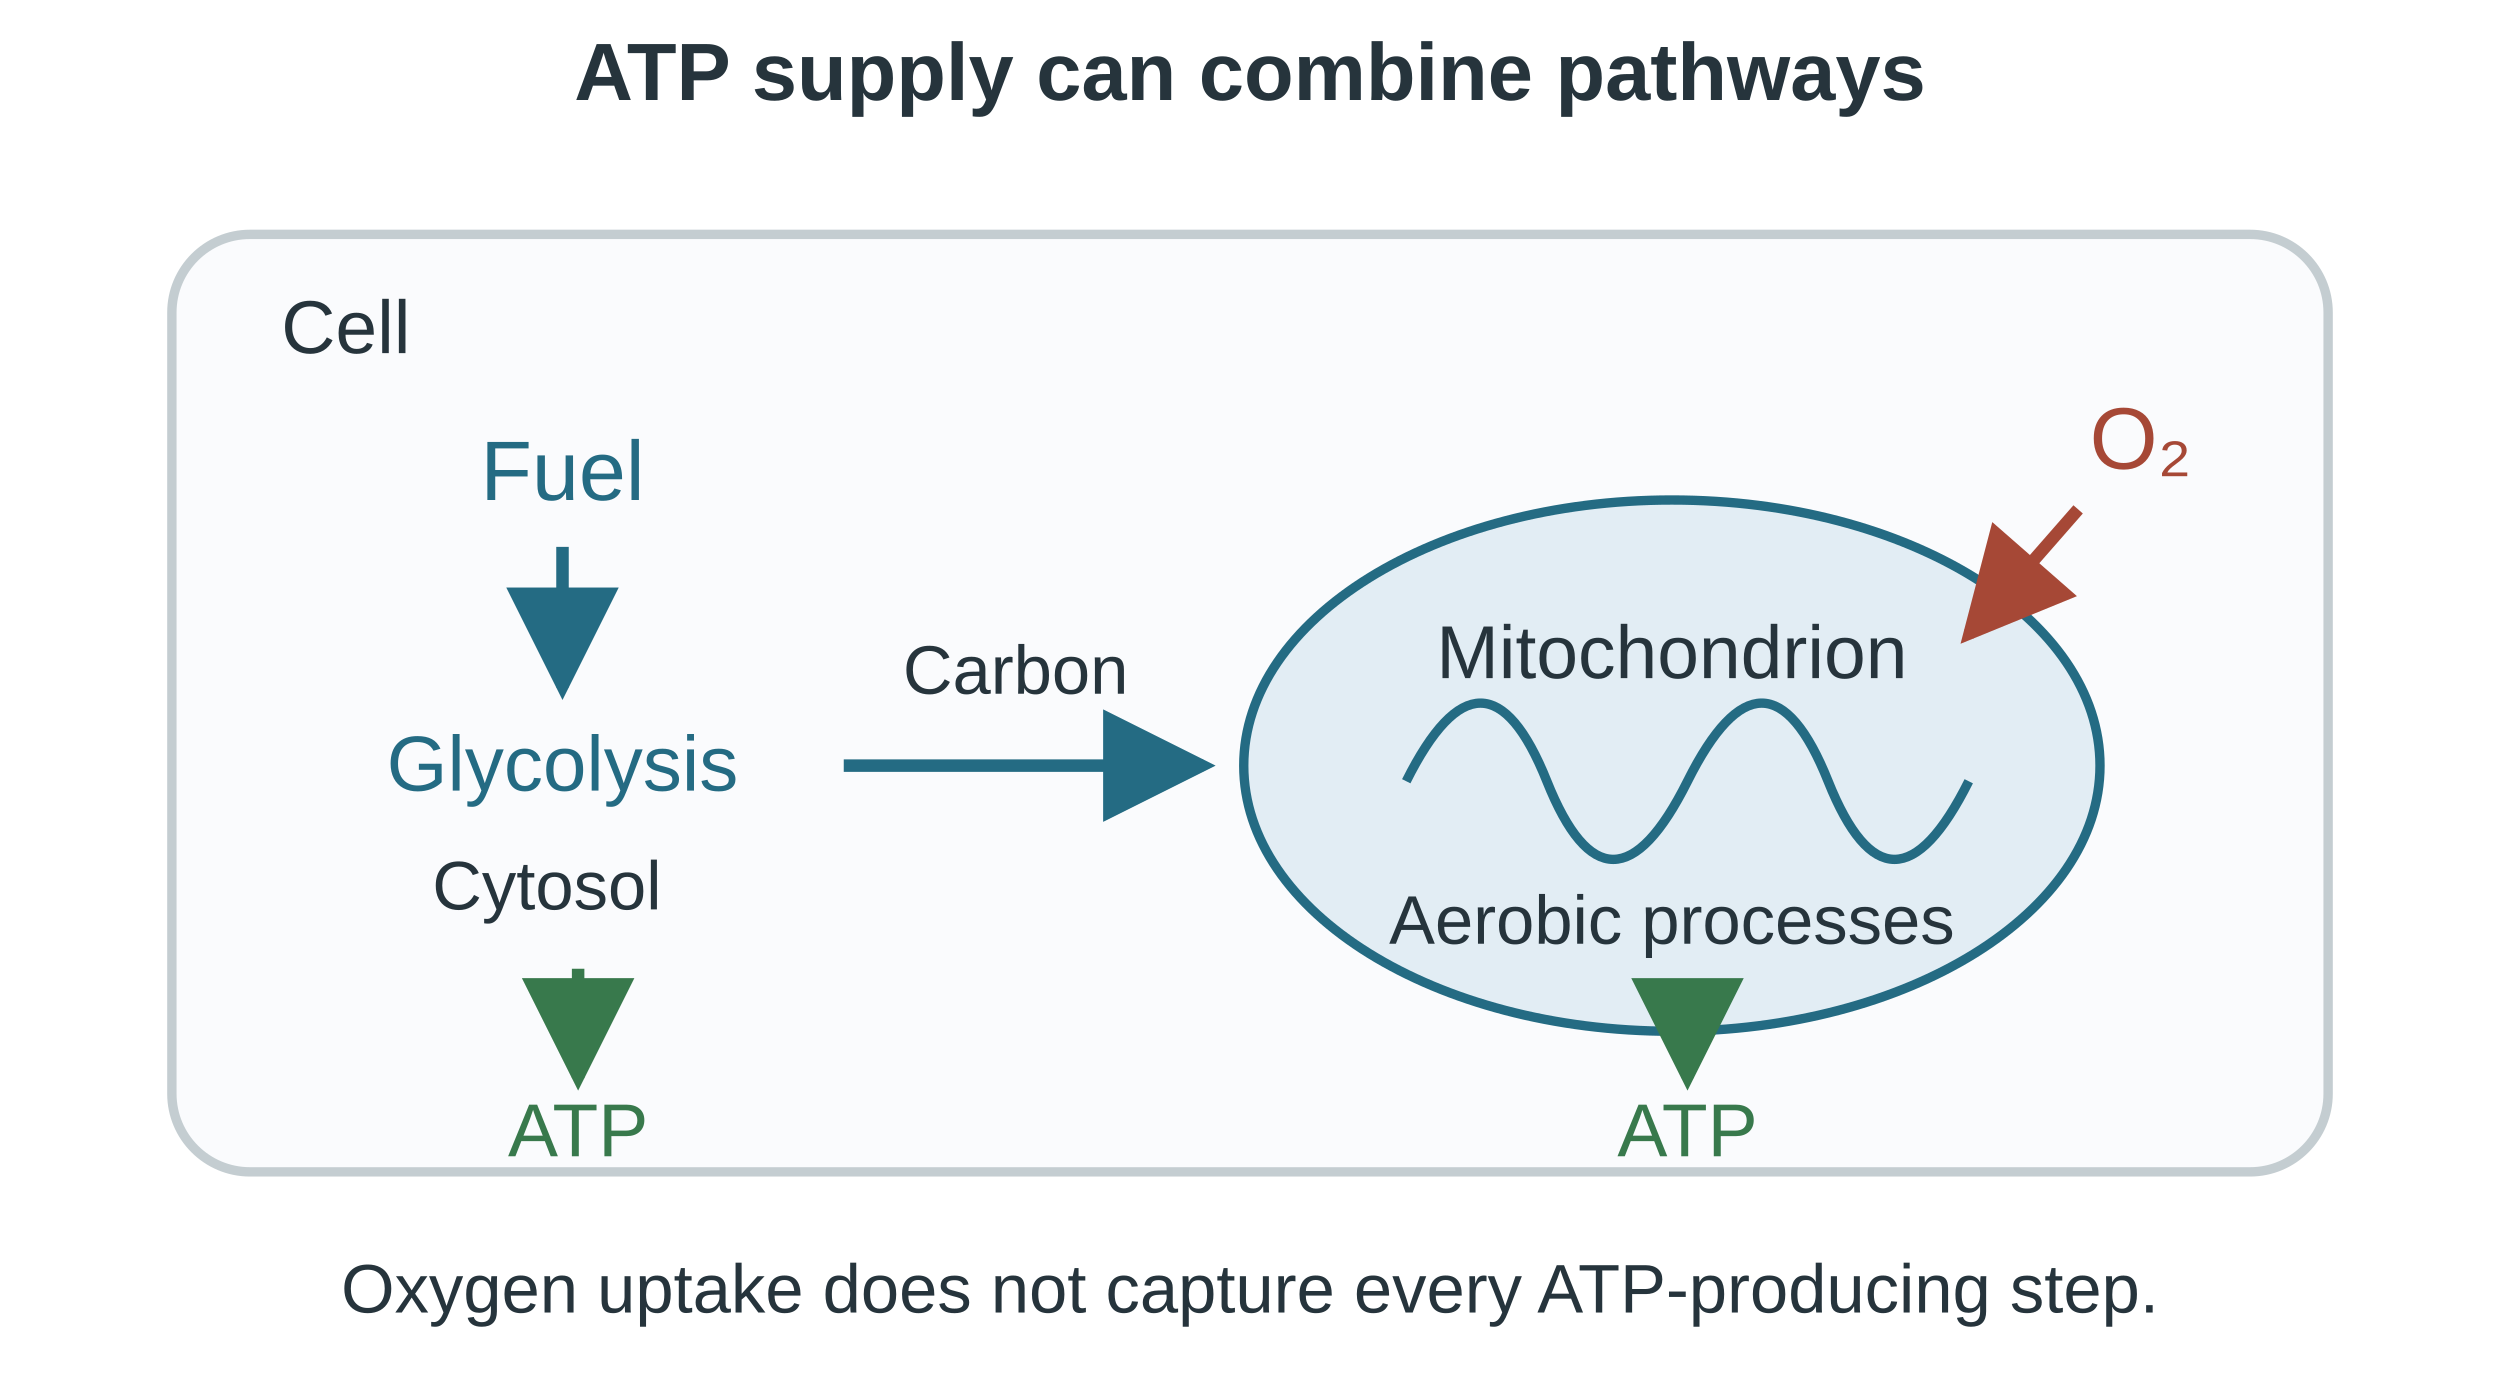
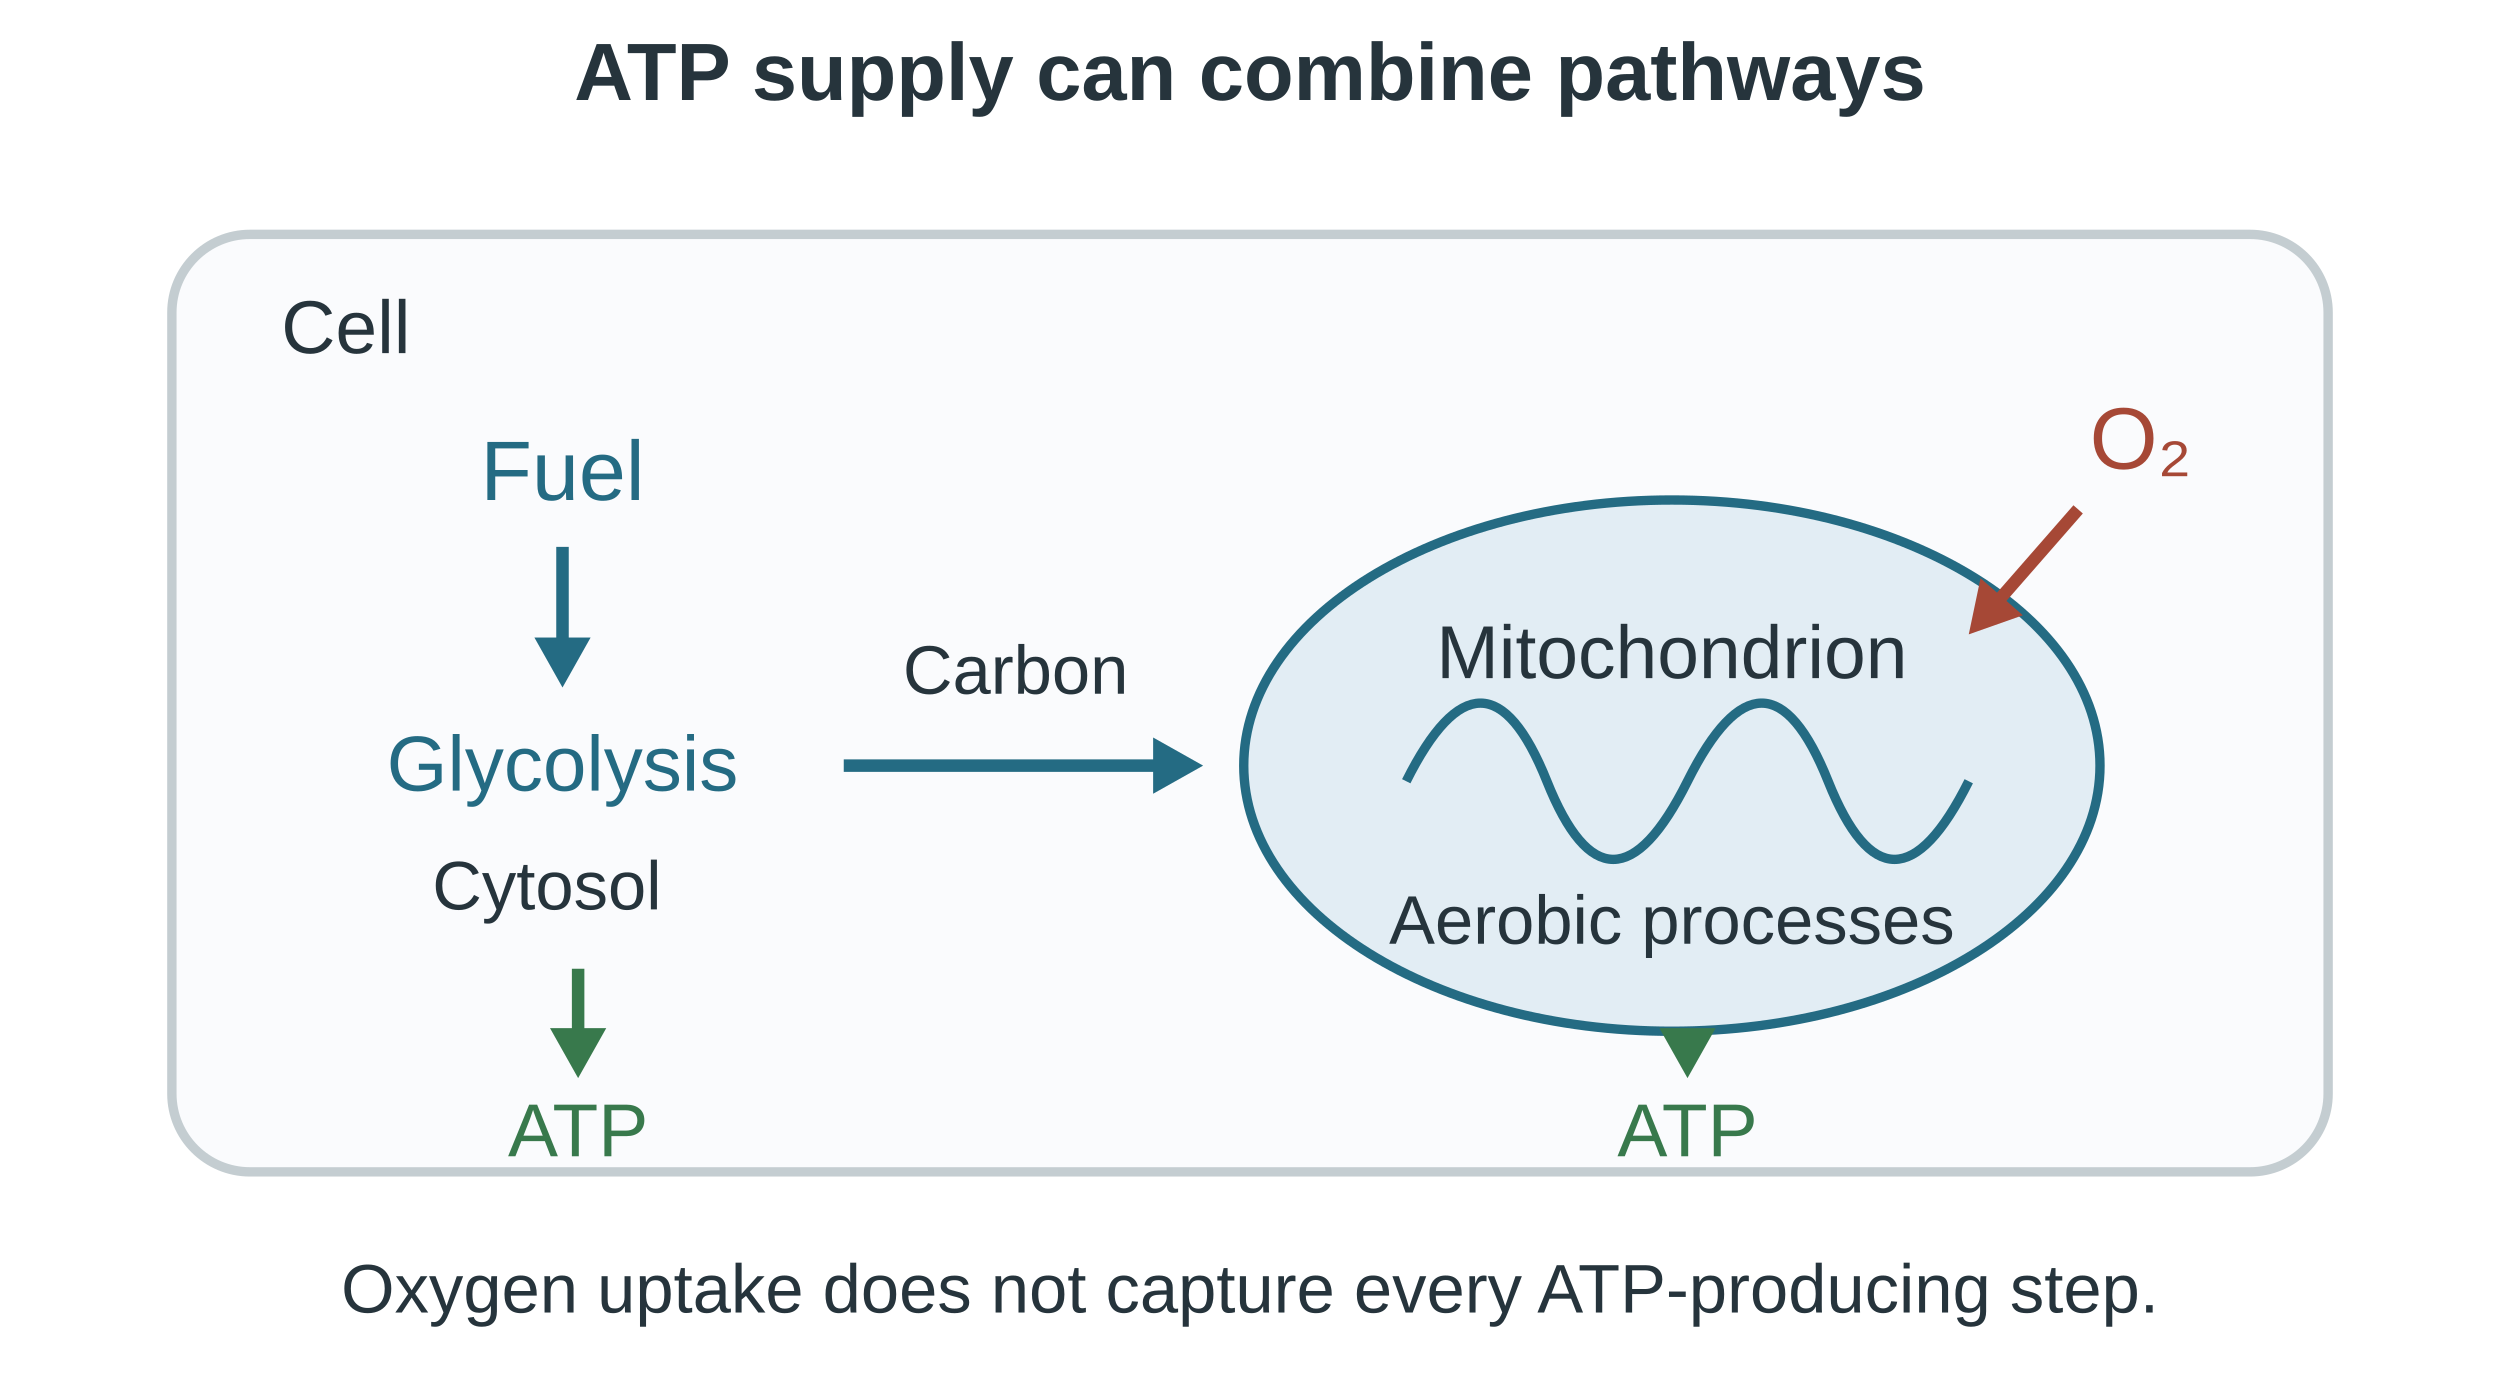
<svg xmlns="http://www.w3.org/2000/svg" viewBox="0 0 800 440" role="img" aria-labelledby="title desc">
  <defs>
    <marker id="arrow" markerWidth="9" markerHeight="9" refX="8" refY="4.5" orient="auto-start-reverse">
      <path d="M0,0 L9,4.5 L0,9 Z" fill="context-stroke" />
    </marker>
  </defs>
  <rect width="800" height="440" fill="white" />
  <g font-family="Arial, sans-serif">
    <text x="400" y="32" font-size="26" fill="#26343c" text-anchor="middle" font-weight="bold">ATP supply can combine pathways</text>
    <rect x="55" y="75" width="690" height="300" rx="25" fill="#fafbfd" stroke="#c4cdd1" stroke-width="3" />
    <text x="90" y="113" font-size="24" fill="#26343c" text-anchor="start" font-weight="normal">Cell</text>
    <text x="180" y="160" font-size="27" fill="#246b83" text-anchor="middle" font-weight="normal">Fuel</text>
-     <path d="M180,175 L180,220" fill="none" stroke="#246b83" stroke-width="4" marker-end="url(#arrow)" />
+     <path d="M180,175 L180.0,208.0" fill="none" stroke="#246b83" stroke-width="4" />
+     <path d="M 180 220 l -16 -9 l 0 18 Z" fill="#246b83" transform="rotate(90.0 180 220)" />
    <text x="180" y="253" font-size="25" fill="#246b83" text-anchor="middle" font-weight="normal">Glycolysis</text>
    <text x="175" y="291" font-size="22" fill="#26343c" text-anchor="middle" font-weight="normal">Cytosol</text>
-     <path d="M270,245 L385,245" fill="none" stroke="#246b83" stroke-width="4" marker-end="url(#arrow)" />
+     <path d="M270,245 L373.0,245.0" fill="none" stroke="#246b83" stroke-width="4" />
+     <path d="M 385 245 l -16 -9 l 0 18 Z" fill="#246b83" transform="rotate(0.0 385 245)" />
    <text x="325" y="222" font-size="22" fill="#26343c" text-anchor="middle" font-weight="normal">Carbon</text>
    <ellipse cx="535" cy="245" rx="137" ry="85" fill="#e2edf4" stroke="#246b83" stroke-width="3" />
    <path d="M450,250 Q475,200 495,250 T540,250 T585,250 T630,250" fill="none" stroke="#246b83" stroke-width="3" />
    <text x="535" y="217" font-size="24" fill="#26343c" text-anchor="middle" font-weight="normal">Mitochondrion</text>
    <text x="535" y="302" font-size="22" fill="#26343c" text-anchor="middle" font-weight="normal">Aerobic processes</text>
    <text x="685" y="150" font-size="28" fill="#a64836" text-anchor="middle" font-weight="normal">O₂</text>
-     <path d="M665,163 L630,203" fill="none" stroke="#a64836" stroke-width="4" marker-end="url(#arrow)" />
-     <path d="M185,310 L185,345" fill="none" stroke="#38794c" stroke-width="4" marker-end="url(#arrow)" />
+     <path d="M665,163 L637.9,194.0" fill="none" stroke="#a64836" stroke-width="4" />
+     <path d="M 630 203 l -16 -9 l 0 18 Z" fill="#a64836" transform="rotate(131.2 630 203)" />
+     <path d="M185,310 L185.0,333.0" fill="none" stroke="#38794c" stroke-width="4" />
+     <path d="M 185 345 l -16 -9 l 0 18 Z" fill="#38794c" transform="rotate(90.0 185 345)" />
    <text x="185" y="370" font-size="24" fill="#38794c" text-anchor="middle" font-weight="normal">ATP</text>
-     <path d="M540,330 L540,345" fill="none" stroke="#38794c" stroke-width="4" marker-end="url(#arrow)" />
+     <path d="M540,330 L540.0,333.0" fill="none" stroke="#38794c" stroke-width="4" />
+     <path d="M 540 345 l -16 -9 l 0 18 Z" fill="#38794c" transform="rotate(90.0 540 345)" />
    <text x="540" y="370" font-size="24" fill="#38794c" text-anchor="middle" font-weight="normal">ATP</text>
    <text x="400" y="420" font-size="22" fill="#26343c" text-anchor="middle" font-weight="normal">Oxygen uptake does not capture every ATP-producing step.</text>
  </g>
</svg>
